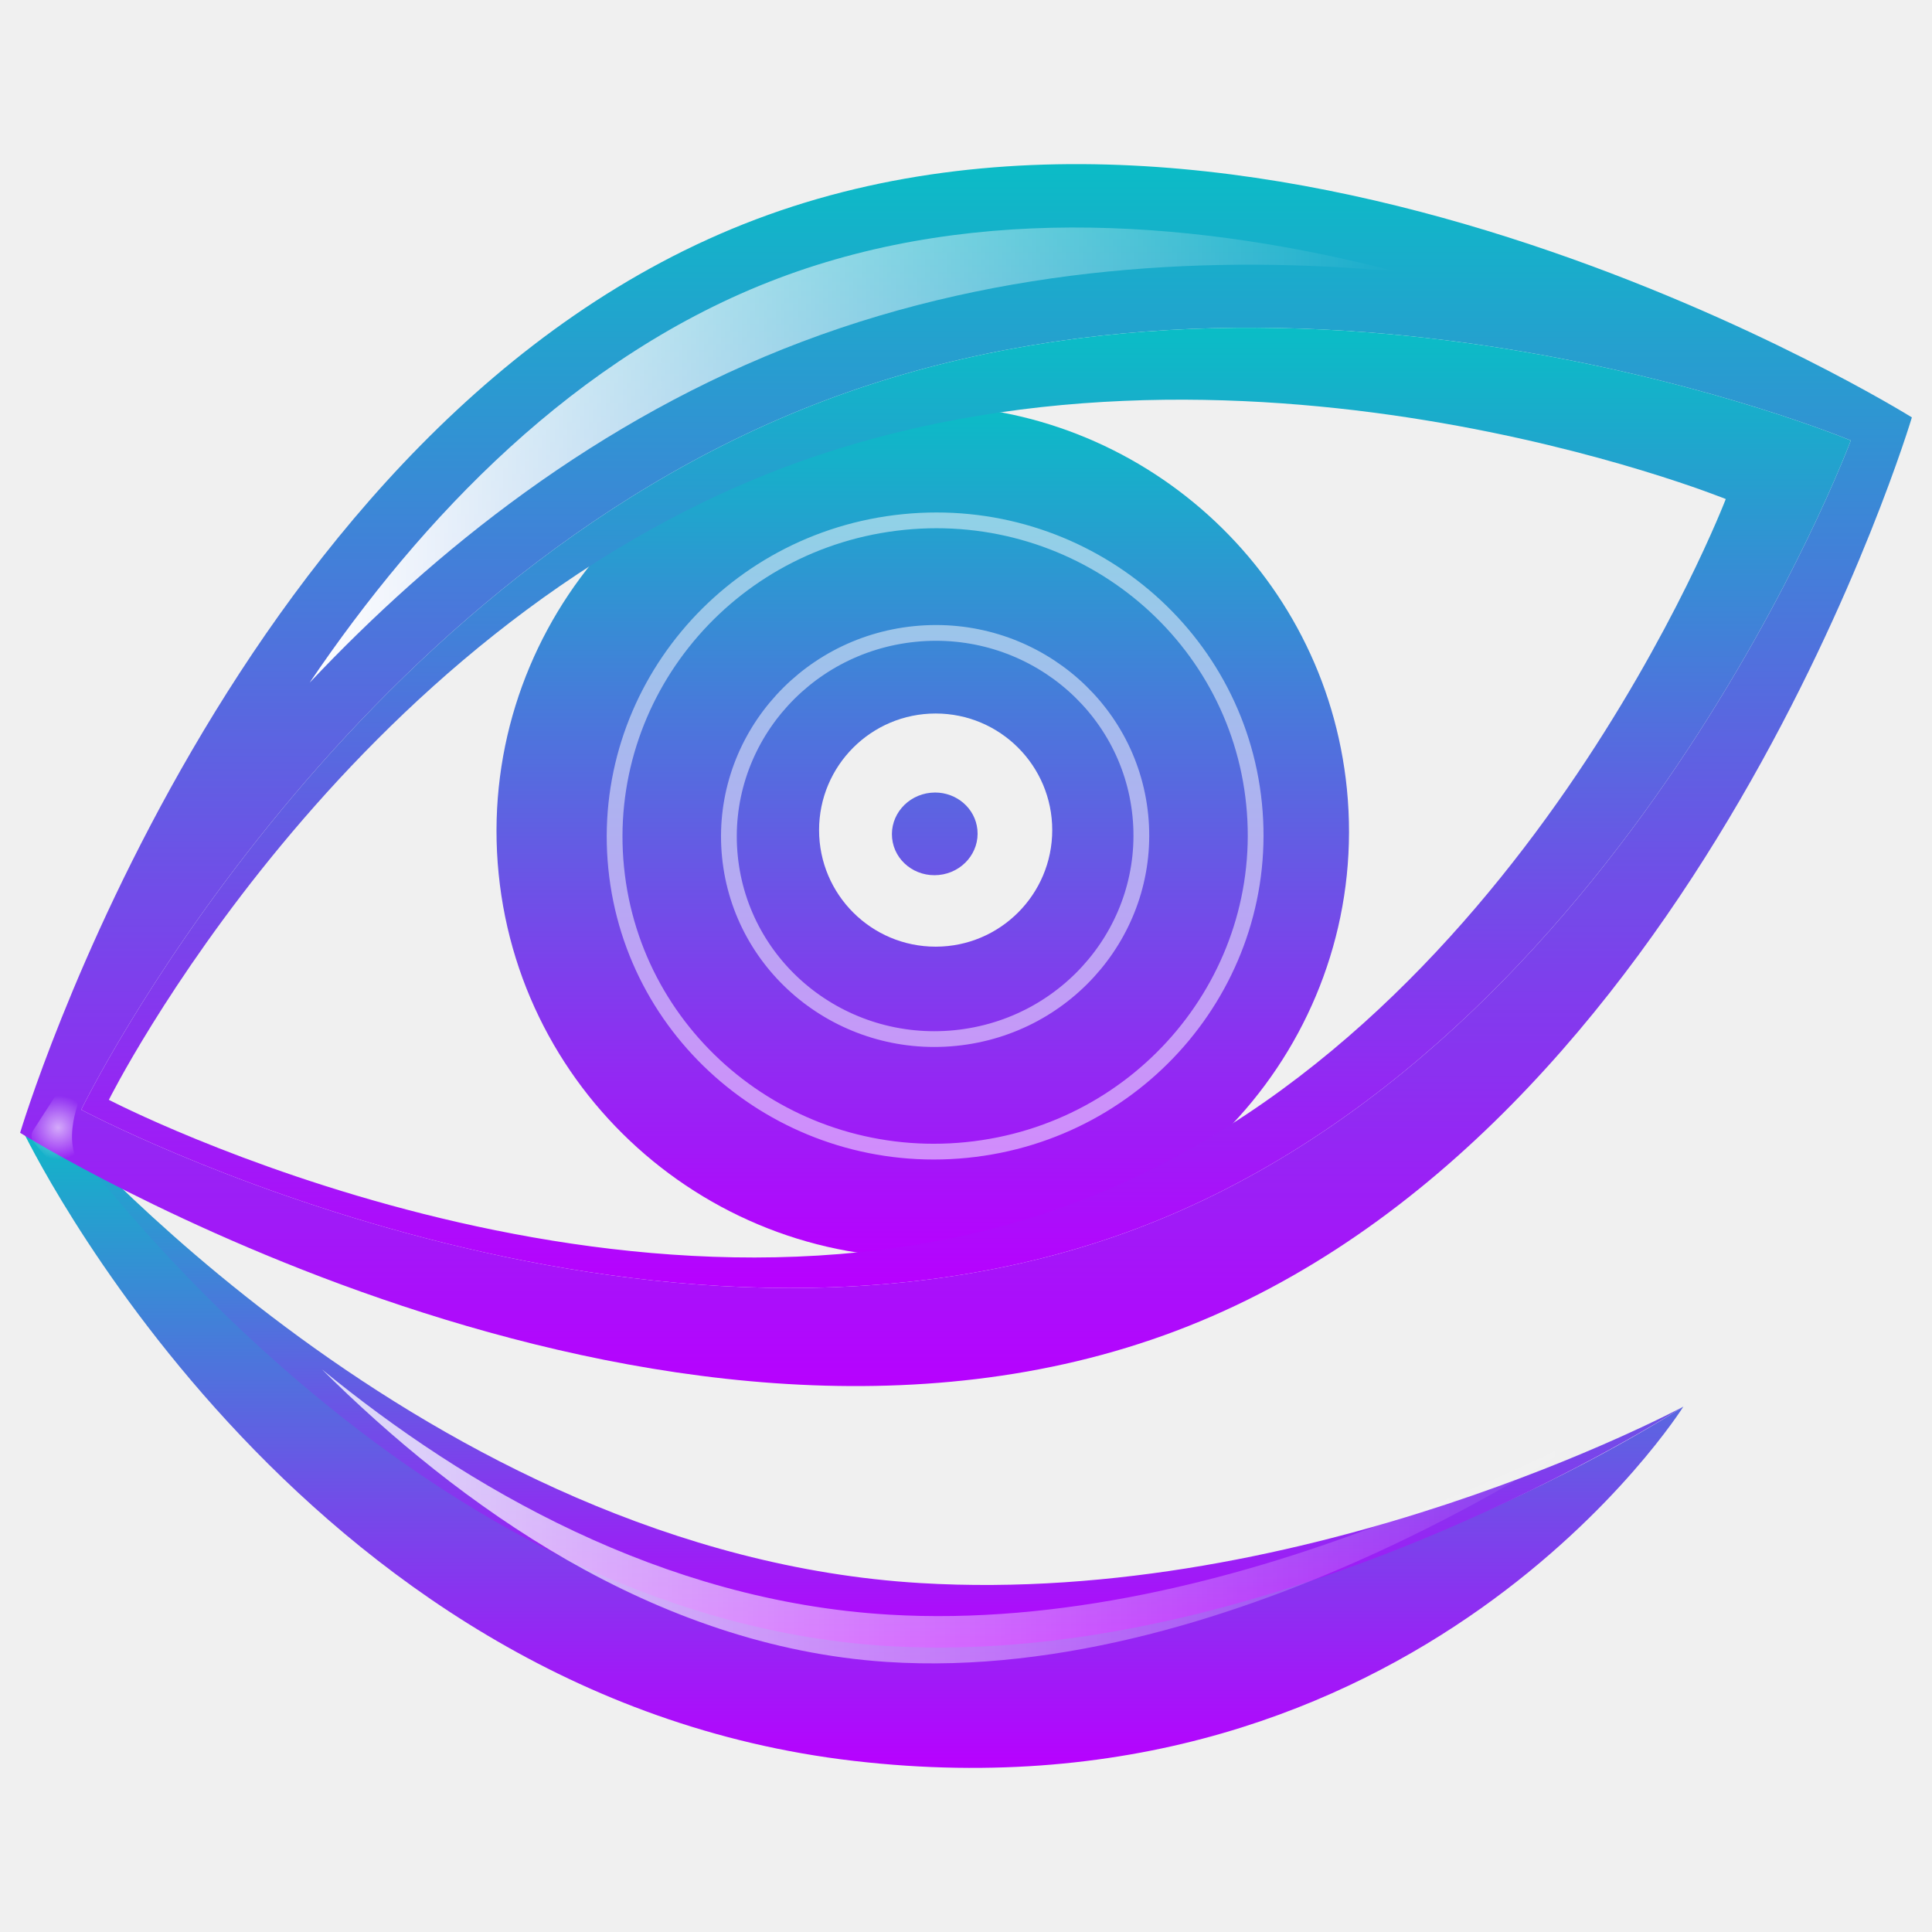
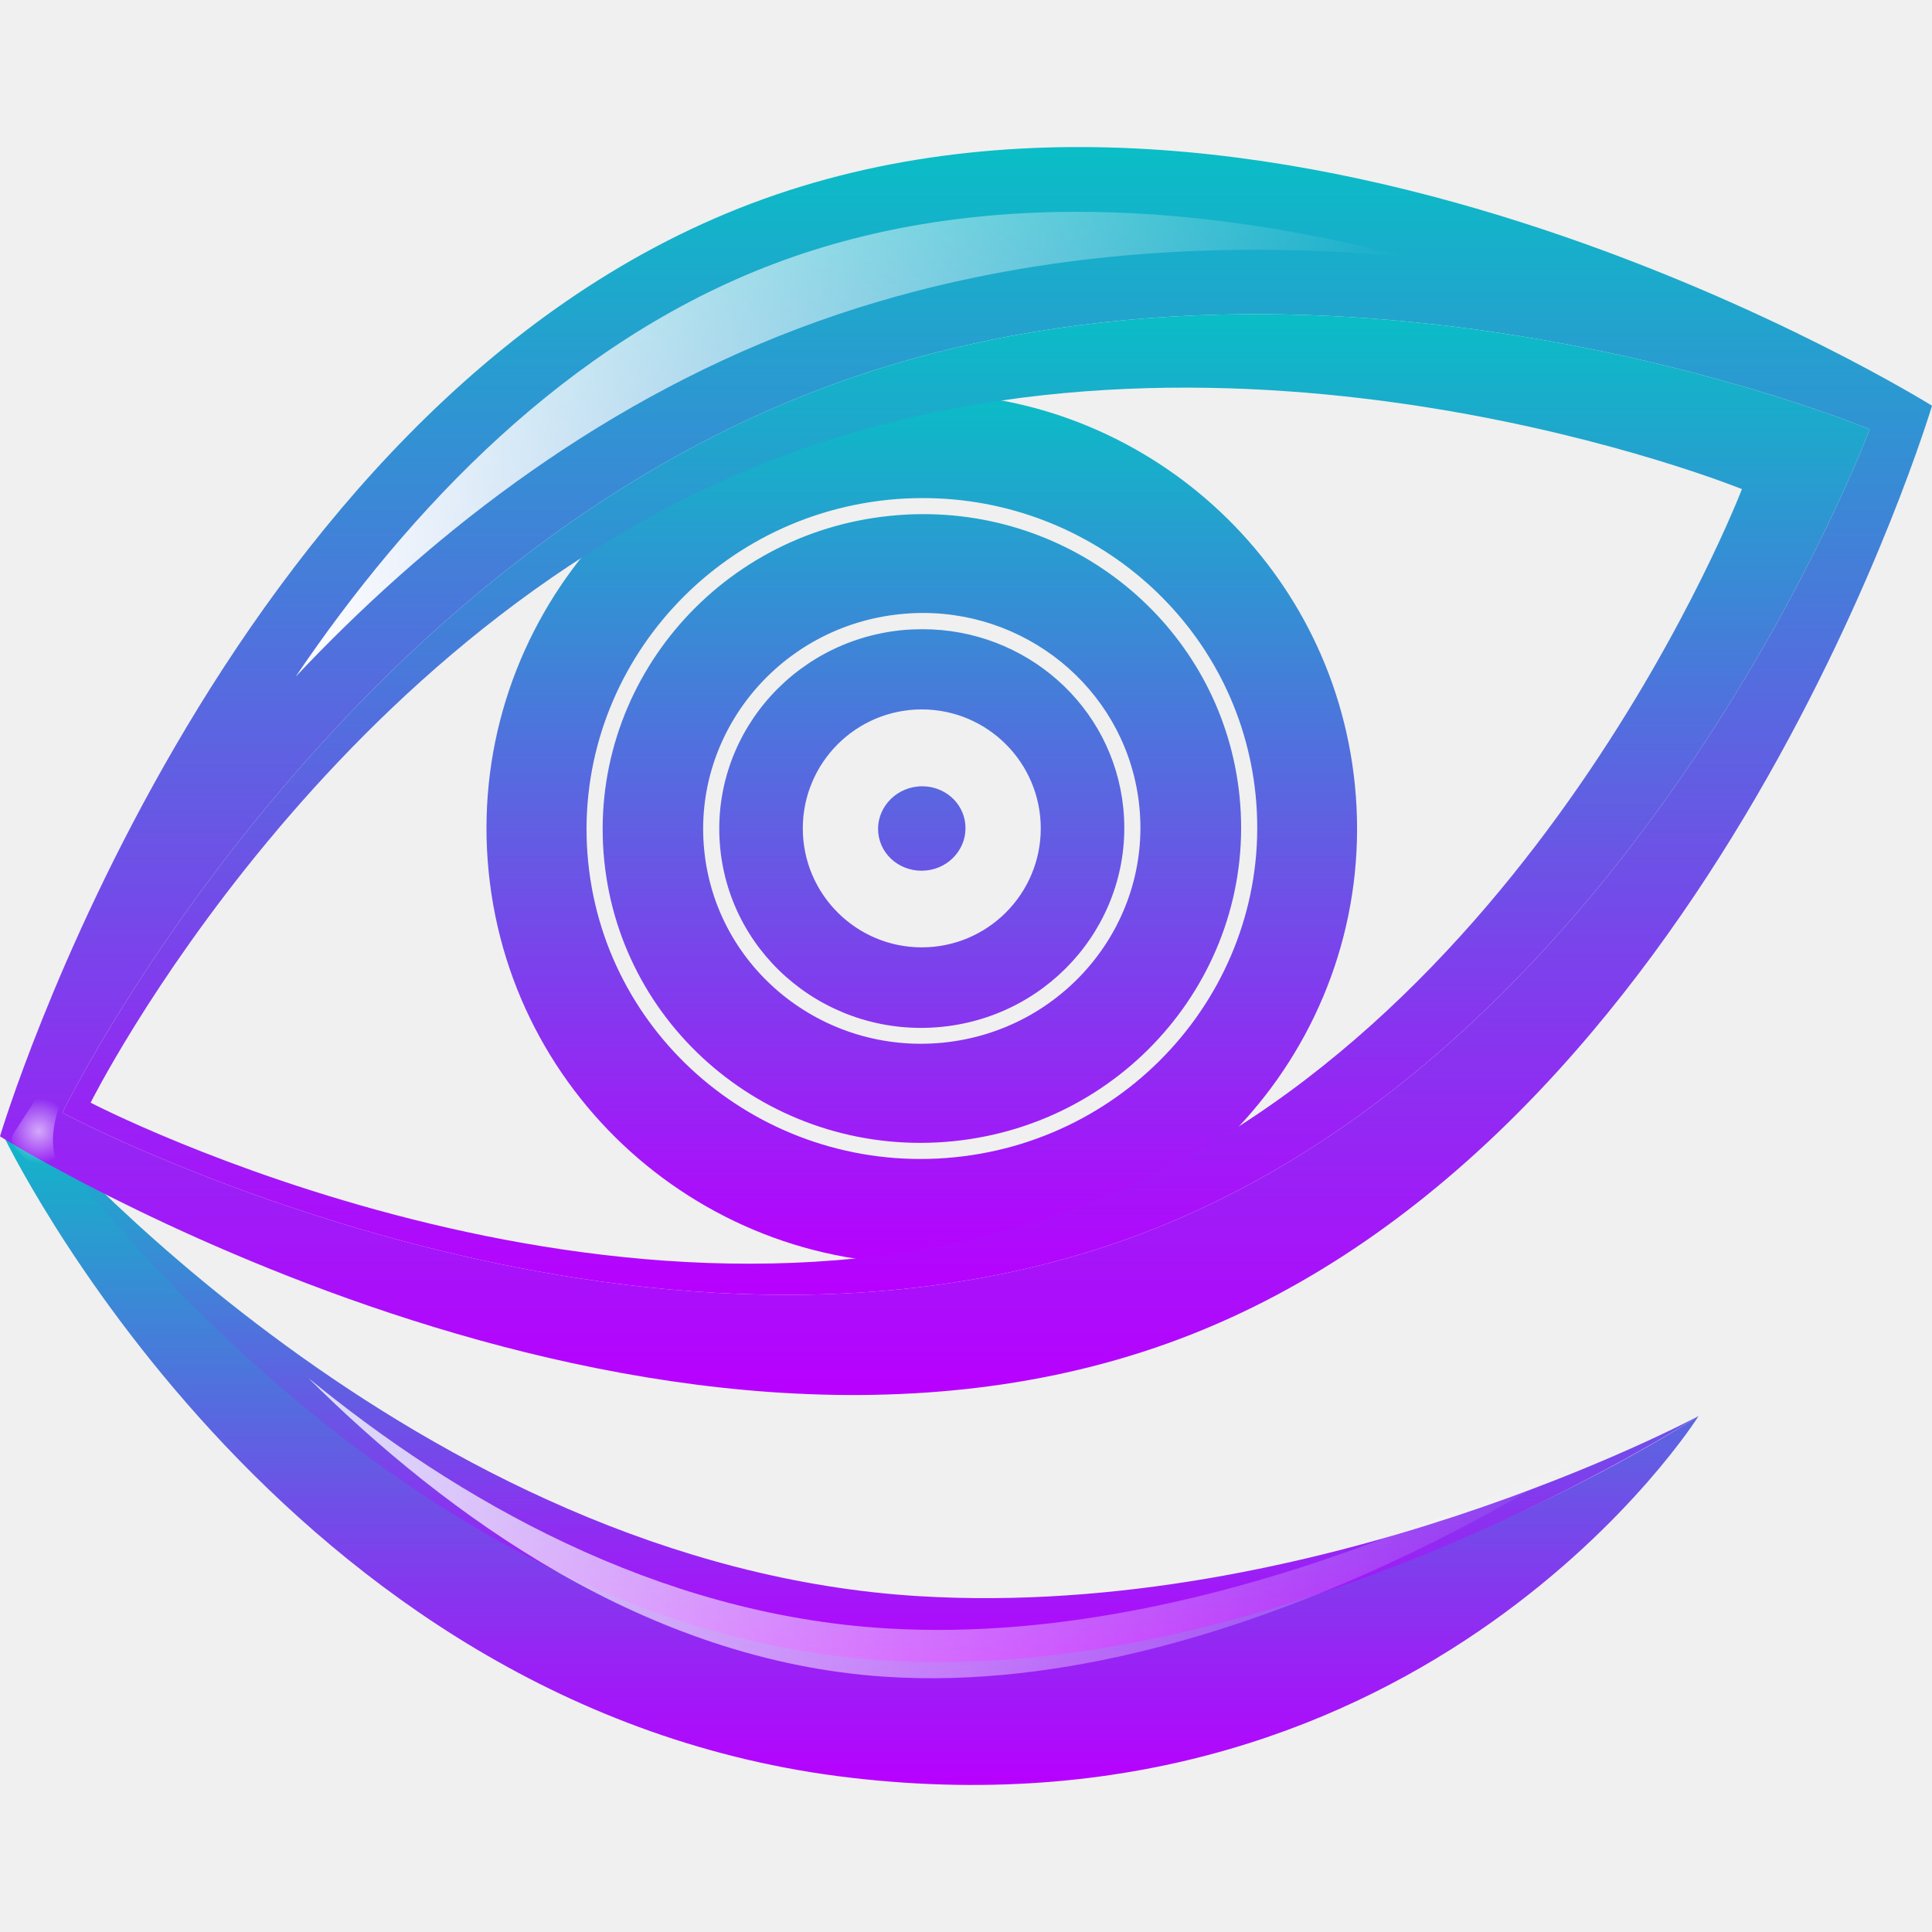
- <svg xmlns="http://www.w3.org/2000/svg" xmlns:xlink="http://www.w3.org/1999/xlink" height="48" width="48" version="1.1" id="svg232">
-   <defs id="defs150">
+ <svg xmlns="http://www.w3.org/2000/svg" xmlns:xlink="http://www.w3.org/1999/xlink" height="16" width="16" version="1.1" id="svg232">
+   <defs id="defs24">
    <style id="current-color-scheme" type="text/css">
   .ColorScheme-Text { color: #0abdc6; } .ColorScheme-Highlight { color:#5294e2; }
  </style>
    <linearGradient id="arrongin" x1="0%" x2="0%" y1="0%" y2="100%">
-       <stop offset="0%" style="stop-color:#dd9b44; stop-opacity:1" id="stop9192" />
-       <stop offset="100%" style="stop-color:#ad6c16; stop-opacity:1" id="stop9194" />
+       <stop offset="0%" style="stop-color:#dd9b44; stop-opacity:1" id="stop1" />
+       <stop offset="100%" style="stop-color:#ad6c16; stop-opacity:1" id="stop2" />
    </linearGradient>
    <linearGradient id="aurora" x1="0%" x2="0%" y1="0%" y2="100%">
-       <stop offset="0%" style="stop-color:#09D4DF; stop-opacity:1" id="stop9197" />
-       <stop offset="100%" style="stop-color:#9269F4; stop-opacity:1" id="stop9199" />
+       <stop offset="0%" style="stop-color:#09D4DF; stop-opacity:1" id="stop3" />
+       <stop offset="100%" style="stop-color:#9269F4; stop-opacity:1" id="stop4" />
    </linearGradient>
    <linearGradient id="cyberneon" x1="0%" x2="0%" y1="0%" y2="100%">
-       <stop offset="0" style="stop-color:#0abdc6; stop-opacity:1" id="stop9202" />
-       <stop offset="1" style="stop-color:#ea00d9; stop-opacity:1" id="stop9204" />
+       <stop offset="0" style="stop-color:#0abdc6; stop-opacity:1" id="stop5" />
+       <stop offset="1" style="stop-color:#ea00d9; stop-opacity:1" id="stop6" />
    </linearGradient>
    <linearGradient id="fitdance" x1="0%" x2="0%" y1="0%" y2="100%">
-       <stop offset="0%" style="stop-color:#1AD6AB; stop-opacity:1" id="stop9207" />
-       <stop offset="100%" style="stop-color:#329DB6; stop-opacity:1" id="stop9209" />
+       <stop offset="0%" style="stop-color:#1AD6AB; stop-opacity:1" id="stop7" />
+       <stop offset="100%" style="stop-color:#329DB6; stop-opacity:1" id="stop8" />
    </linearGradient>
    <linearGradient id="oomox" x1="0%" x2="0%" y1="0%" y2="100%">
-       <stop offset="0%" style="stop-color:#0abdc6; stop-opacity:1" id="stop9212" />
-       <stop offset="100%" style="stop-color:#b800ff; stop-opacity:1" id="stop9214" />
+       <stop offset="0%" style="stop-color:#0abdc6; stop-opacity:1" id="stop9" />
+       <stop offset="100%" style="stop-color:#b800ff; stop-opacity:1" id="stop10" />
    </linearGradient>
    <linearGradient id="rainblue" x1="0%" x2="0%" y1="0%" y2="100%">
-       <stop offset="0%" style="stop-color:#00F260; stop-opacity:1" id="stop9217" />
-       <stop offset="100%" style="stop-color:#0575E6; stop-opacity:1" id="stop9219" />
+       <stop offset="0%" style="stop-color:#00F260; stop-opacity:1" id="stop11" />
+       <stop offset="100%" style="stop-color:#0575E6; stop-opacity:1" id="stop12" />
    </linearGradient>
    <linearGradient id="sunrise" x1="0%" x2="0%" y1="0%" y2="100%">
-       <stop offset="0%" style="stop-color: #FF8501; stop-opacity:1" id="stop9222" />
-       <stop offset="100%" style="stop-color: #FFCB01; stop-opacity:1" id="stop9224" />
+       <stop offset="0%" style="stop-color: #FF8501; stop-opacity:1" id="stop13" />
+       <stop offset="100%" style="stop-color: #FFCB01; stop-opacity:1" id="stop14" />
    </linearGradient>
    <linearGradient id="telinkrin" x1="0%" x2="0%" y1="0%" y2="100%">
-       <stop offset="0%" style="stop-color: #b2ced6; stop-opacity:1" id="stop9227" />
-       <stop offset="100%" style="stop-color: #6da5b7; stop-opacity:1" id="stop9229" />
+       <stop offset="0%" style="stop-color: #b2ced6; stop-opacity:1" id="stop15" />
+       <stop offset="100%" style="stop-color: #6da5b7; stop-opacity:1" id="stop16" />
    </linearGradient>
    <linearGradient id="60spsycho" x1="0%" x2="0%" y1="0%" y2="100%">
-       <stop offset="0%" style="stop-color: #df5940; stop-opacity:1" id="stop9232" />
-       <stop offset="25%" style="stop-color: #d8d15f; stop-opacity:1" id="stop9234" />
-       <stop offset="50%" style="stop-color: #e9882a; stop-opacity:1" id="stop9236" />
-       <stop offset="100%" style="stop-color: #279362; stop-opacity:1" id="stop9238" />
+       <stop offset="0%" style="stop-color: #df5940; stop-opacity:1" id="stop17" />
+       <stop offset="25%" style="stop-color: #d8d15f; stop-opacity:1" id="stop18" />
+       <stop offset="50%" style="stop-color: #e9882a; stop-opacity:1" id="stop19" />
+       <stop offset="100%" style="stop-color: #279362; stop-opacity:1" id="stop20" />
    </linearGradient>
    <linearGradient id="90ssummer" x1="0%" x2="0%" y1="0%" y2="100%">
-       <stop offset="0%" style="stop-color: #f618c7; stop-opacity:1" id="stop9241" />
-       <stop offset="20%" style="stop-color: #94ffab; stop-opacity:1" id="stop9243" />
-       <stop offset="50%" style="stop-color: #fbfd54; stop-opacity:1" id="stop9245" />
-       <stop offset="100%" style="stop-color: #0f83ae; stop-opacity:1" id="stop9247" />
+       <stop offset="0%" style="stop-color: #f618c7; stop-opacity:1" id="stop21" />
+       <stop offset="20%" style="stop-color: #94ffab; stop-opacity:1" id="stop22" />
+       <stop offset="50%" style="stop-color: #fbfd54; stop-opacity:1" id="stop23" />
+       <stop offset="100%" style="stop-color: #0f83ae; stop-opacity:1" id="stop24" />
    </linearGradient>
    <linearGradient id="lg2">
      <stop offset="0" stop-color="#fff" id="stop27" />
      <stop offset="1" stop-color="#fff" stop-opacity="0" id="stop29" />
    </linearGradient>
    <radialGradient id="radialGradient5041" cx="6.406" cy="72.568" gradientUnits="userSpaceOnUse" r="2.032" xlink:href="#lg2" />
    <linearGradient xlink:href="#lg2" id="linearGradient2757" gradientTransform="scale(2.091711,0.4780775)" x1="11.067" y1="183.879" x2="50.071" y2="183.879" gradientUnits="userSpaceOnUse" />
    <linearGradient xlink:href="#lg2" id="linearGradient1165" gradientTransform="scale(1.545004,0.6472475)" x1="14.474" y1="23.905" x2="59.087" y2="23.905" gradientUnits="userSpaceOnUse" />
  </defs>
-   <g id="g1133" style="display:inline" transform="matrix(0.3916667,0,0,0.3916667,-1.066667,-0.4078373)">
-     <path d="m 4.094,72.62 c 0.167,0.359 17.174,35.981 52.787,40.121 H 56.88 c 35.908,4.175 52.623,-22.472 52.623,-22.472 C 109.268,90.396 85.76,105.942 61.094,104.46 29.77,102.579 6.001,71.833 5.765,71.553 Z" id="path160" class="ColorScheme-Text" style="display:inline;fill:url(#oomox);fill-opacity:1" />
-     <path d="M 59.094,105.46 C 83.76,106.942 109.268,90.397 109.503,90.27 109.268,90.397 85.76,102.944 61.094,101.46 29.77,99.579 6.001,71.833 5.765,71.553 c 0.236,0.28 22.005,32.026 53.329,33.908 z" id="path162" class="ColorScheme-Text" style="display:inline;fill:url(#oomox);fill-opacity:1" />
-     <path d="m 89.953,97.866 c -8.961,3.4 -19.99,6.249 -30.859,5.596 -14.388,-0.864 -26.75,-8.03 -35.945,-15.553 8.57,8.511 21.011,17.573 35.811,18.553 22.398,1.482 45.56,-15.064 45.774,-15.191 -0.112,0.065 -5.998,3.52 -14.781,6.595 z" opacity="0.8" id="path220" style="display:inline;fill:url(#linearGradient2757);fill-opacity:1" />
-   </g>
-   <g transform="matrix(0.3916667,0,0,0.3916667,0.4999998,4.077335)" id="g200" style="display:inline">
-     <path id="path367" class="ColorScheme-Text" style="display:inline;fill:url(#oomox);fill-opacity:1" d="m 57.327,15.287 c -0.912,-0.002 -1.836,0.042 -2.763,0.135 C 39.731,16.906 28.869,30.182 30.354,45.018 31.838,59.852 45.116,70.713 59.95,69.228 74.783,67.744 85.645,54.466 84.161,39.632 82.769,25.723 71.014,15.311 57.327,15.287 Z m 0.748,19.563 a 7.395,7.395 0 0 1 7.395,7.395 7.395,7.395 0 0 1 -7.395,7.395 7.395,7.395 0 0 1 -7.395,-7.395 7.395,7.395 0 0 1 7.395,-7.395 z m -0.04,5.012 c -0.092,1.65e-4 -0.186,0.006 -0.279,0.015 -1.495,0.151 -2.588,1.442 -2.443,2.882 0.144,1.441 1.471,2.484 2.967,2.334 1.494,-0.149 2.588,-1.436 2.443,-2.877 -0.135,-1.351 -1.31,-2.356 -2.688,-2.354 z" />
-     <ellipse cx="58.042" cy="42.623" fill="none" opacity="0.5" rx="13.083" ry="12.88" stroke="#ffffff" transform="matrix(0.995,-0.0996,0.0996,0.995,-3.9556,5.9912)" id="ellipse168" style="display:inline" />
-     <ellipse cx="58.042" cy="42.623" fill="none" opacity="0.5" rx="20.334" ry="20.018" stroke="#ffffff" transform="matrix(0.995,-0.0996,0.0996,0.995,-3.9555,5.991)" id="ellipse170" style="display:inline" />
-   </g>
-   <g id="g1140" style="display:inline" transform="matrix(0.3916667,0,0,0.3916667,-1.066667,-0.4078373)">
-     <path d="m 50.67,14.957 c -33.137,12.531 -46.67,57.941 -46.67,57.941 0,0 40.192,25.092 73.33,12.562 33.137,-12.532 46.67,-57.942 46.67,-57.942 0,0 -40.192,-25.091 -73.33,-12.561 z m 24.201,64.002 c -30.996,11.721 -66.996,-7.526 -66.996,-7.526 0,0 16.146,-33.254 47.144,-44.976 30.996,-11.722 65.106,2.526 65.106,2.526 0,0 -14.256,38.255 -45.254,49.976 z" id="path202" class="ColorScheme-Text" style="display:inline;fill:url(#oomox);fill-opacity:1" />
-     <path d="m 52.085,18.699 c -12.858,4.862 -22.651,15.206 -29.722,25.649 7.87,-8.341 18.259,-16.723 31.24,-21.632 12.929,-4.889 26.266,-5.493 37.686,-4.452 -12.203,-3.144 -26.36,-4.422 -39.204,0.435 z" id="path204" style="display:inline;fill:url(#linearGradient1165)" />
-     <path class="ColorScheme-Text" d="m 55.019,26.457 c -30.998,11.722 -47.144,44.976 -47.144,44.976 0,0 36,19.247 66.996,7.526 30.998,-11.722 45.254,-49.976 45.254,-49.976 0,0 -34.11,-14.247 -65.106,-2.526 z m 15.758,50.929 c -28.323,10.524 -61.148,-6.579 -61.148,-6.579 0,0 14.81,-29.705 43.133,-40.228 28.321,-10.523 59.433,2.118 59.433,2.118 0,0 -13.096,34.165 -41.418,44.689 z" id="path206" style="display:inline;fill:url(#oomox);fill-opacity:1" />
-     <path d="m 6.896,69.536 -2.07,3.211 c -0.155,0.241 -0.135,0.555 0.051,0.773 l 1.827,2.148 c 0.221,0.261 0.605,0.305 0.879,0.104 0.275,-0.201 0.347,-0.582 0.166,-0.87 -1.164,-1.849 0.258,-4.689 0.272,-4.718 0.157,-0.309 0.045,-0.686 -0.254,-0.859 -0.302,-0.171 -0.684,-0.079 -0.871,0.211 z" opacity="0.6" id="path228" style="display:inline;fill:url(#radialGradient5041)" />
-   </g>
+   <path d="m 4.094,72.62 c 0.167,0.359 17.174,35.981 52.787,40.121 H 56.88 c 35.908,4.175 52.623,-22.472 52.623,-22.472 C 109.268,90.396 85.76,105.942 61.094,104.46 29.77,102.579 6.001,71.833 5.765,71.553 Z" id="path160" class="ColorScheme-Text" style="display:inline;fill:url(#oomox);fill-opacity:1" transform="matrix(0.1333333,0,0,0.1333333,-0.5333331,-0.3090507)" />
+   <path d="M 59.094,105.46 C 83.76,106.942 109.268,90.397 109.503,90.27 109.268,90.397 85.76,102.944 61.094,101.46 29.77,99.579 6.001,71.833 5.765,71.553 c 0.236,0.28 22.005,32.026 53.329,33.908 z" id="path162" class="ColorScheme-Text" style="display:inline;fill:url(#oomox);fill-opacity:1" transform="matrix(0.1333333,0,0,0.1333333,-0.5333331,-0.3090507)" />
+   <path d="m 89.953,97.866 c -8.961,3.4 -19.99,6.249 -30.859,5.596 -14.388,-0.864 -26.75,-8.03 -35.945,-15.553 8.57,8.511 21.011,17.573 35.811,18.553 22.398,1.482 45.56,-15.064 45.774,-15.191 -0.112,0.065 -5.998,3.52 -14.781,6.595 z" opacity="0.8" id="path220" style="display:inline;fill:url(#linearGradient2757);fill-opacity:1" transform="matrix(0.1333333,0,0,0.1333333,-0.5333331,-0.3090507)" />
+   <path id="path367" style="display:inline;opacity:1;fill:url(#oomox);fill-opacity:1" class="ColorScheme-Text" d="M 57.334 15.285 C 56.422 15.284 55.493 15.324 54.565 15.417 C 39.732 16.901 28.867 30.186 30.352 45.022 C 31.836 59.856 45.122 70.706 59.956 69.221 C 74.789 67.737 85.639 54.465 84.155 39.631 C 82.764 25.722 71.021 15.309 57.334 15.285 z M 57.334 21.804 C 67.885 21.804 76.93 29.677 77.988 40.246 C 79.117 51.52 70.736 61.601 59.297 62.746 C 47.858 63.891 37.662 55.68 36.533 44.406 C 35.405 33.133 43.771 23.051 55.21 21.906 C 55.925 21.835 56.631 21.804 57.334 21.804 z M 57.349 22.8 C 56.678 22.8 55.994 22.834 55.312 22.903 C 44.403 23.995 36.455 33.577 37.529 44.304 C 38.603 55.031 48.285 62.842 59.194 61.75 C 70.104 60.658 78.066 51.076 76.992 40.349 C 75.986 30.292 67.407 22.798 57.349 22.8 z M 57.319 28.938 C 64.194 28.937 70.077 34.073 70.767 40.964 C 71.502 48.315 66.033 54.881 58.579 55.627 C 51.125 56.373 44.476 51.025 43.74 43.674 C 43.004 36.323 48.474 29.757 55.928 29.011 C 56.394 28.964 56.861 28.938 57.319 28.938 z M 57.305 29.948 C 56.879 29.949 56.448 29.964 56.016 30.007 C 49.091 30.7 44.055 36.767 44.736 43.571 C 45.417 50.376 51.567 55.339 58.491 54.646 C 65.416 53.953 70.452 47.871 69.771 41.067 C 69.132 34.687 63.688 29.946 57.305 29.948 z M 57.261 34.929 C 61.335 34.936 64.637 38.237 64.644 42.312 C 64.645 46.392 61.341 49.702 57.261 49.709 C 53.175 49.71 49.862 46.398 49.863 42.312 C 49.87 38.231 53.18 34.928 57.261 34.929 z M 57.144 39.704 C 57.097 39.707 57.044 39.714 56.997 39.719 C 55.502 39.87 54.406 41.165 54.551 42.605 C 54.695 44.046 56.028 45.084 57.524 44.934 C 59.018 44.785 60.101 43.489 59.956 42.048 C 59.821 40.697 58.653 39.702 57.275 39.704 C 57.229 39.704 57.19 39.702 57.144 39.704 z " transform="matrix(0.1333333,0,0,0.1333333,2.3e-7,1.217816)" />
+   <path d="m 50.67,14.957 c -33.137,12.531 -46.67,57.941 -46.67,57.941 0,0 40.192,25.092 73.33,12.562 33.137,-12.532 46.67,-57.942 46.67,-57.942 0,0 -40.192,-25.091 -73.33,-12.561 z m 24.201,64.002 c -30.996,11.721 -66.996,-7.526 -66.996,-7.526 0,0 16.146,-33.254 47.144,-44.976 30.996,-11.722 65.106,2.526 65.106,2.526 0,0 -14.256,38.255 -45.254,49.976 z" id="path202" class="ColorScheme-Text" style="display:inline;fill:url(#oomox);fill-opacity:1" transform="matrix(0.1333333,0,0,0.1333333,-0.5333331,-0.3090507)" />
+   <path d="m 52.085,18.699 c -12.858,4.862 -22.651,15.206 -29.722,25.649 7.87,-8.341 18.259,-16.723 31.24,-21.632 12.929,-4.889 26.266,-5.493 37.686,-4.452 -12.203,-3.144 -26.36,-4.422 -39.204,0.435 z" id="path204" style="display:inline;fill:url(#linearGradient1165)" transform="matrix(0.1333333,0,0,0.1333333,-0.5333331,-0.3090507)" />
+   <path class="ColorScheme-Text" d="m 55.019,26.457 c -30.998,11.722 -47.144,44.976 -47.144,44.976 0,0 36,19.247 66.996,7.526 30.998,-11.722 45.254,-49.976 45.254,-49.976 0,0 -34.11,-14.247 -65.106,-2.526 z m 15.758,50.929 c -28.323,10.524 -61.148,-6.579 -61.148,-6.579 0,0 14.81,-29.705 43.133,-40.228 28.321,-10.523 59.433,2.118 59.433,2.118 0,0 -13.096,34.165 -41.418,44.689 z" id="path206" style="display:inline;fill:url(#oomox);fill-opacity:1" transform="matrix(0.1333333,0,0,0.1333333,-0.5333331,-0.3090507)" />
+   <path d="m 6.896,69.536 -2.07,3.211 c -0.155,0.241 -0.135,0.555 0.051,0.773 l 1.827,2.148 c 0.221,0.261 0.605,0.305 0.879,0.104 0.275,-0.201 0.347,-0.582 0.166,-0.87 -1.164,-1.849 0.258,-4.689 0.272,-4.718 0.157,-0.309 0.045,-0.686 -0.254,-0.859 -0.302,-0.171 -0.684,-0.079 -0.871,0.211 z" opacity="0.6" id="path228" style="display:inline;fill:url(#radialGradient5041)" transform="matrix(0.1333333,0,0,0.1333333,-0.5333331,-0.3090507)" />
</svg>
